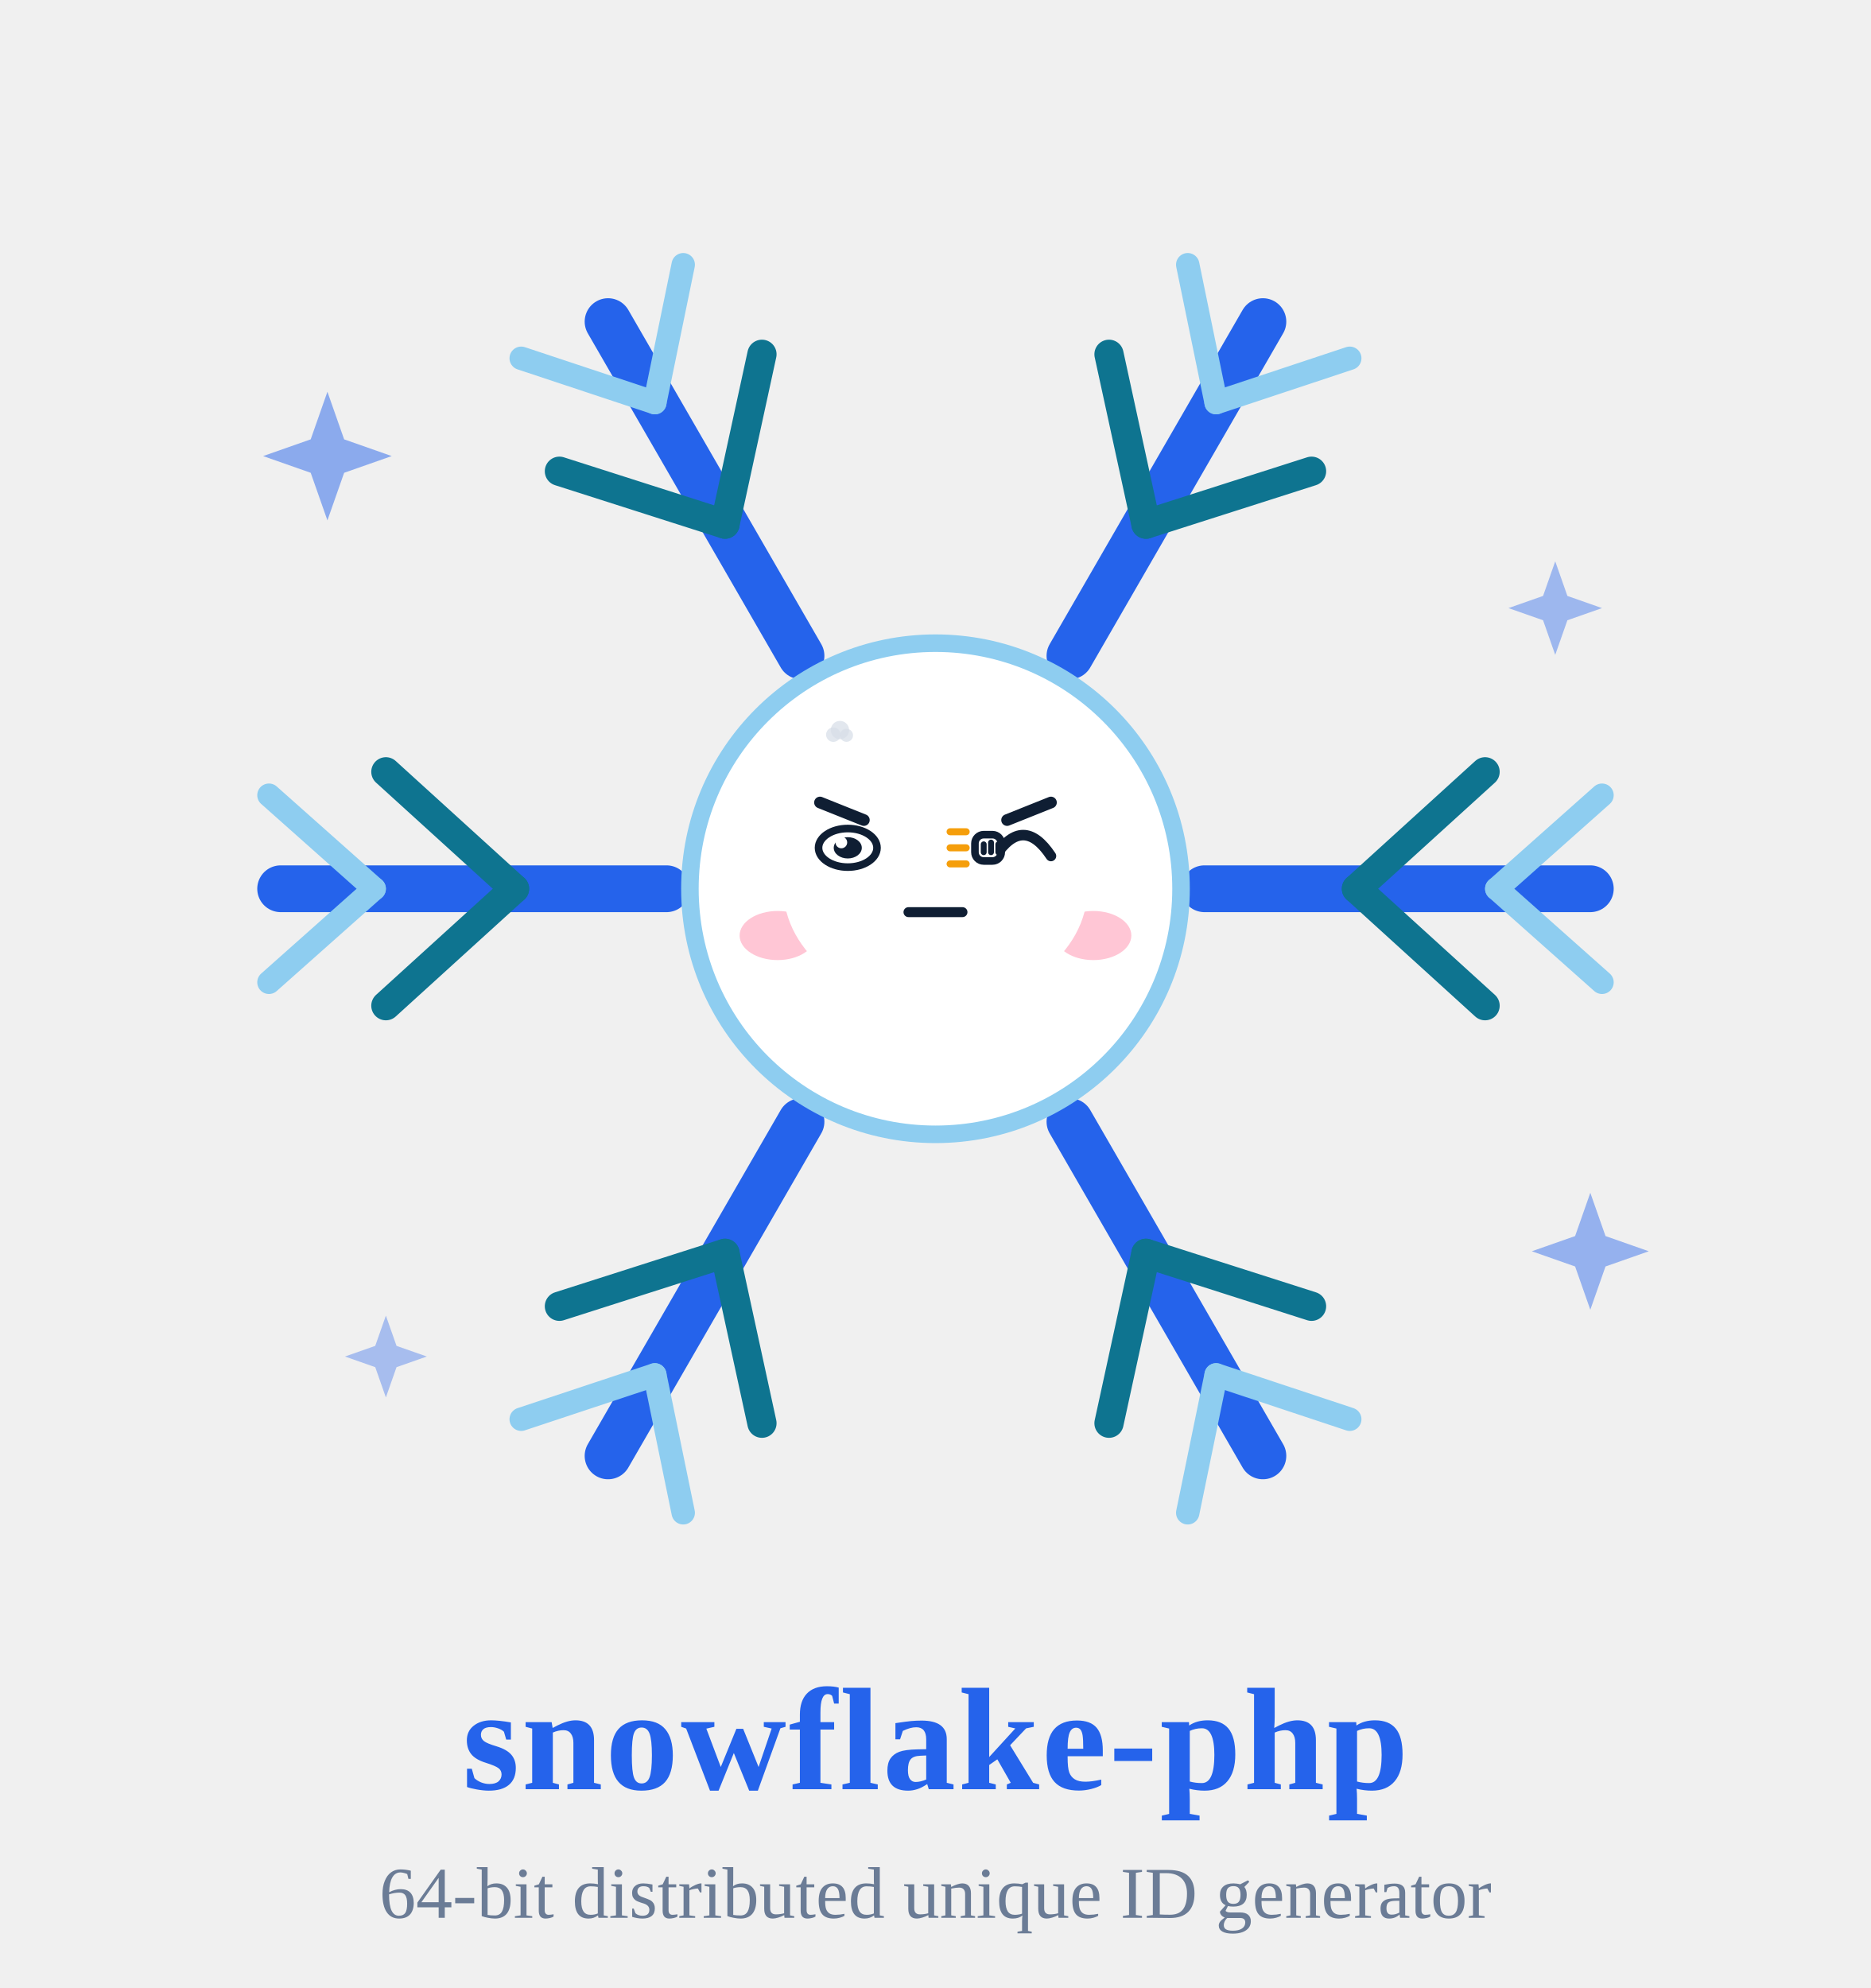
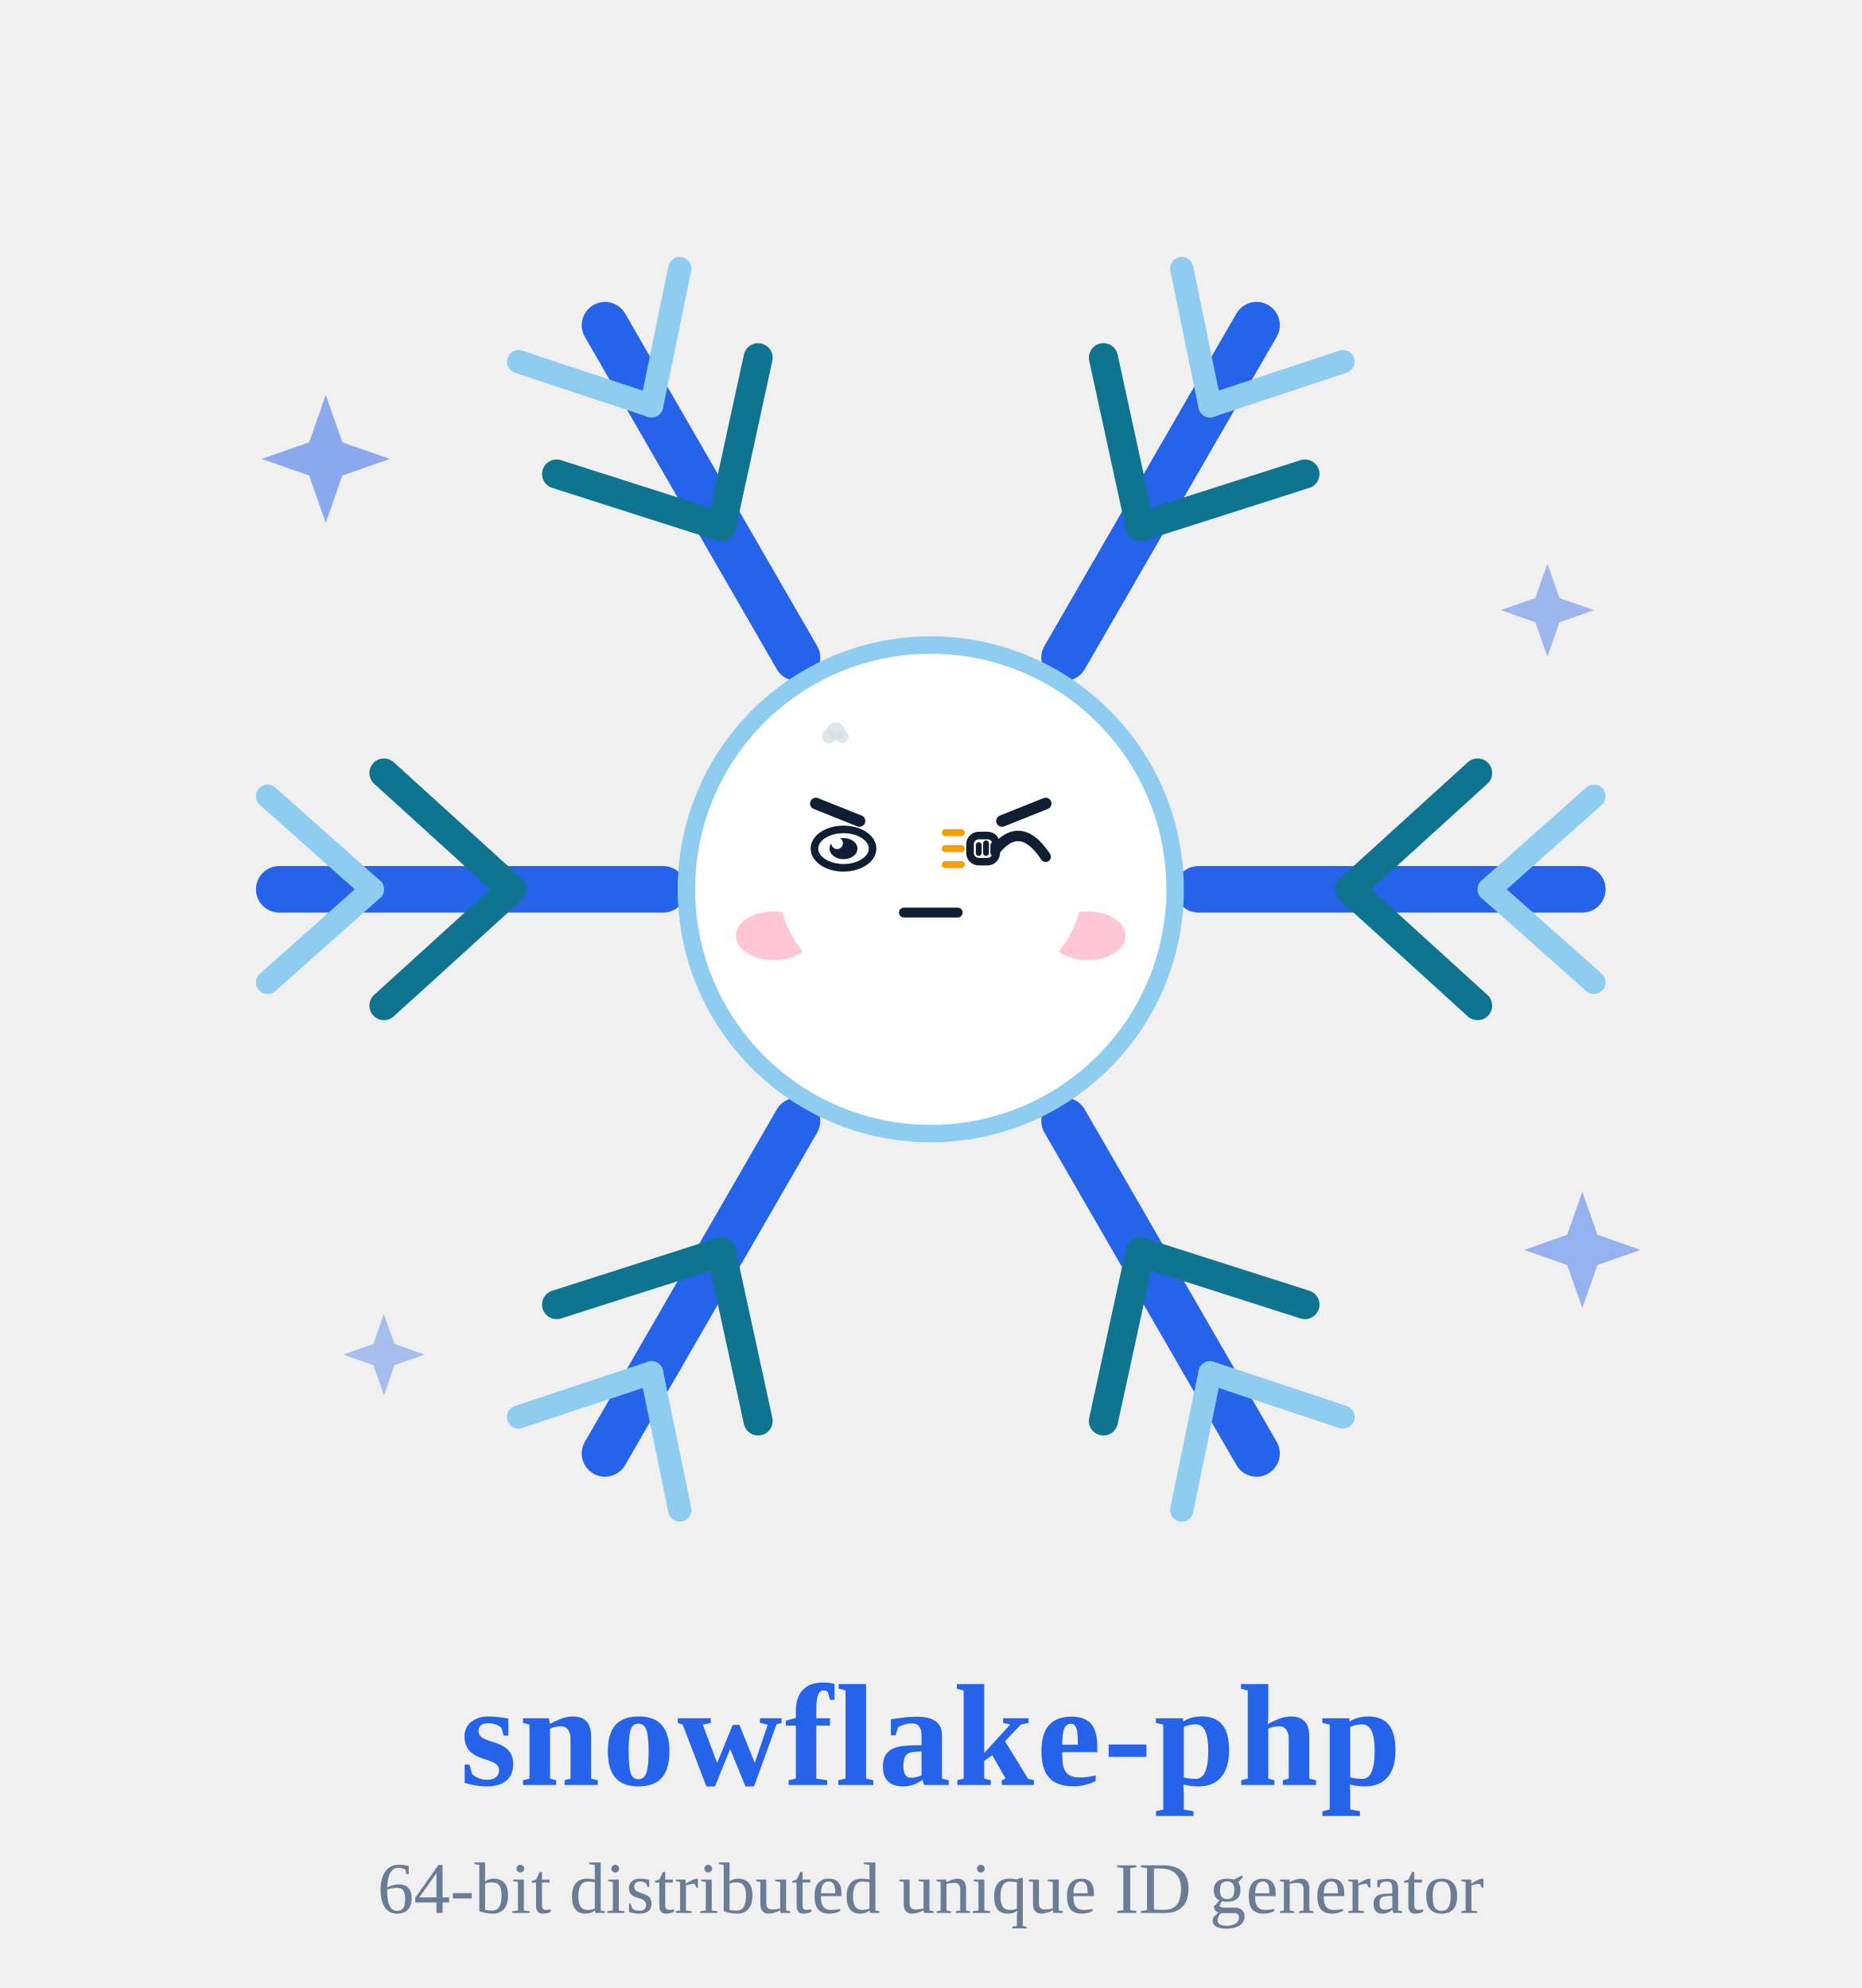
- <svg xmlns="http://www.w3.org/2000/svg" viewBox="0 0 320 340" width="320" height="340" role="img" aria-label="雪花精灵 · 敲打 Knocking">
+ <svg xmlns="http://www.w3.org/2000/svg" viewBox="0 0 320 340" width="88" height="94" role="img" aria-label="雪花精灵 · 敲打 Knocking">
  <style>
.ex-motion { animation: ex-tap 0.55s ease-in-out infinite; transform-box: fill-box; transform-origin: 50% 50%; }
.ex-anim-tear { animation: ex-tear 1.8s ease-in infinite; transform-box: fill-box; transform-origin: center; }
.ex-anim-sweat { animation: ex-tear 1.5s ease-in infinite; transform-box: fill-box; transform-origin: center; }
.ex-anim-heart { animation: ex-heart 2.2s ease-out infinite; transform-box: fill-box; transform-origin: center; }
.ex-anim-spark { animation: ex-spark 1.9s ease-in-out infinite; transform-box: fill-box; transform-origin: center; }
.ex-anim-rain { animation: ex-rain 1.4s linear infinite; transform-box: fill-box; transform-origin: center; }
.ex-anim-confetti { animation: ex-confetti 2.4s linear infinite; transform-box: fill-box; transform-origin: center; }
.ex-anim-pulse { animation: ex-pulse 1.6s ease-in-out infinite; transform-box: fill-box; transform-origin: center; }
.ex-anim-knock { animation: ex-knock 0.55s ease-in-out infinite; transform-box: fill-box; transform-origin: center; }
.ex-anim-knockline { animation: ex-knockline 0.55s ease-out infinite; transform-box: fill-box; transform-origin: center; }
.ex-anim-palm { animation: ex-palm 0.9s ease-in-out infinite; transform-box: fill-box; transform-origin: center; }
.ex-anim-steam { animation: ex-steam 1.8s ease-out infinite; transform-box: fill-box; transform-origin: center; }
.ex-anim-shock { animation: ex-shock 0.5s ease-in-out infinite; transform-box: fill-box; transform-origin: center; }
.ex-anim-please { animation: ex-please 1.4s ease-in-out infinite; transform-box: fill-box; transform-origin: center; }
.ex-anim-drift { animation: ex-drift 4.5s ease-in-out infinite; transform-box: fill-box; transform-origin: center; }
@keyframes ex-tap { 0%,100% { transform: translateY(0); } 25% { transform: translateY(0.88px); } 32% { transform: translateY(0); } }
@keyframes ex-tear { 0% { transform: translateY(0); opacity: 0; } 18% { opacity: 1; } 100% { transform: translateY(8px); opacity: 0; } }
@keyframes ex-heart { 0% { transform: translateY(0) scale(.65); opacity: 0; } 20% { opacity: 1; } 100% { transform: translateY(-10px) scale(1.15); opacity: 0; } }
@keyframes ex-spark { 0%,100% { transform: scale(.6) rotate(0deg); opacity: .3; } 50% { transform: scale(1.15) rotate(25deg); opacity: 1; } }
@keyframes ex-rain { 0% { transform: translateY(0); opacity: 0; } 20% { opacity: 1; } 100% { transform: translateY(8px); opacity: 0; } }
@keyframes ex-confetti { 0% { transform: translateY(-4px) rotate(0deg); opacity: 1; } 100% { transform: translateY(14px) rotate(200deg); opacity: 0; } }
@keyframes ex-pulse { 0%,100% { transform: scale(1); opacity: .35; } 50% { transform: scale(1.18); opacity: .7; } }
@keyframes ex-knock { 0%,100% { transform: translateX(3px); } 35% { transform: translateX(0); } }
@keyframes ex-knockline { 0%,100% { transform: scaleX(.6); opacity: .35; } 35% { transform: scaleX(1); opacity: 1; } }
@keyframes ex-palm { 0%,100% { transform: translateY(0) rotate(0deg); } 50% { transform: translateY(-1px) rotate(-4deg); } }
@keyframes ex-steam { 0% { transform: translateY(0); opacity: .7; } 100% { transform: translateY(-7px); opacity: 0; } }
@keyframes ex-shock { 0%,100% { transform: scaleX(.7); opacity: .4; } 50% { transform: scaleX(1.25); opacity: 1; } }
@keyframes ex-please { 0%,100% { transform: translateY(0); } 50% { transform: translateY(-1.5px); } }
@keyframes ex-drift { 0%,100% { transform: translateY(0); } 50% { transform: translateY(-1.5px); } }
@media (prefers-reduced-motion: reduce) {
  .ex-motion, [class*="ex-anim-"] { animation: none !important; }
}
</style>
  <g class="ex-motion ex-knocking">
    <g class="ex-base">
      <defs>
</defs>
      <g opacity="0.9">
        <path d="M56,67 L58.86,75.14 L67,78 L58.86,80.86 L56,89 L53.14,80.86 L45,78 L53.14,75.14 Z" fill="#2563eb" opacity="0.55" />
        <path d="M266,96 L268.08,101.92 L274,104 L268.08,106.08 L266,112 L263.92,106.08 L258,104 L263.92,101.92 Z" fill="#2563eb" opacity="0.45" />
        <path d="M66,225 L67.82,230.18 L73,232 L67.82,233.82 L66,239 L64.18,233.82 L59,232 L64.18,230.18 Z" fill="#2563eb" opacity="0.4" />
        <path d="M272,204 L274.6,211.4 L282,214 L274.6,216.6 L272,224 L269.4,216.6 L262,214 L269.4,211.4 Z" fill="#2563eb" opacity="0.5" />
      </g>
      <g>
        <g transform="rotate(0 160 152)">
          <line x1="206.0" y1="152.0" x2="272.0" y2="152.0" stroke="#2563eb" stroke-width="8" stroke-linecap="round" />
          <line x1="232.0" y1="152.0" x2="254.0" y2="132.0" stroke="#0e7490" stroke-width="5" stroke-linecap="round" />
          <line x1="232.0" y1="152.0" x2="254.0" y2="172.0" stroke="#0e7490" stroke-width="5" stroke-linecap="round" />
          <line x1="256.0" y1="152.0" x2="274.0" y2="136.0" stroke="#8ecdf0" stroke-width="4" stroke-linecap="round" />
          <line x1="256.0" y1="152.0" x2="274.0" y2="168.0" stroke="#8ecdf0" stroke-width="4" stroke-linecap="round" />
        </g>
        <g transform="rotate(60 160 152)">
          <line x1="206.0" y1="152.0" x2="272.0" y2="152.0" stroke="#2563eb" stroke-width="8" stroke-linecap="round" />
          <line x1="232.0" y1="152.0" x2="254.0" y2="132.0" stroke="#0e7490" stroke-width="5" stroke-linecap="round" />
          <line x1="232.0" y1="152.0" x2="254.0" y2="172.0" stroke="#0e7490" stroke-width="5" stroke-linecap="round" />
          <line x1="256.0" y1="152.0" x2="274.0" y2="136.0" stroke="#8ecdf0" stroke-width="4" stroke-linecap="round" />
          <line x1="256.0" y1="152.0" x2="274.0" y2="168.0" stroke="#8ecdf0" stroke-width="4" stroke-linecap="round" />
        </g>
        <g transform="rotate(120 160 152)">
          <line x1="206.0" y1="152.0" x2="272.0" y2="152.0" stroke="#2563eb" stroke-width="8" stroke-linecap="round" />
          <line x1="232.0" y1="152.0" x2="254.0" y2="132.0" stroke="#0e7490" stroke-width="5" stroke-linecap="round" />
          <line x1="232.0" y1="152.0" x2="254.0" y2="172.0" stroke="#0e7490" stroke-width="5" stroke-linecap="round" />
          <line x1="256.0" y1="152.0" x2="274.0" y2="136.0" stroke="#8ecdf0" stroke-width="4" stroke-linecap="round" />
          <line x1="256.0" y1="152.0" x2="274.0" y2="168.0" stroke="#8ecdf0" stroke-width="4" stroke-linecap="round" />
        </g>
        <g transform="rotate(180 160 152)">
          <line x1="206.0" y1="152.0" x2="272.0" y2="152.0" stroke="#2563eb" stroke-width="8" stroke-linecap="round" />
          <line x1="232.0" y1="152.0" x2="254.0" y2="132.0" stroke="#0e7490" stroke-width="5" stroke-linecap="round" />
          <line x1="232.0" y1="152.0" x2="254.0" y2="172.0" stroke="#0e7490" stroke-width="5" stroke-linecap="round" />
          <line x1="256.0" y1="152.0" x2="274.0" y2="136.0" stroke="#8ecdf0" stroke-width="4" stroke-linecap="round" />
          <line x1="256.0" y1="152.0" x2="274.0" y2="168.0" stroke="#8ecdf0" stroke-width="4" stroke-linecap="round" />
        </g>
        <g transform="rotate(240 160 152)">
          <line x1="206.0" y1="152.0" x2="272.0" y2="152.0" stroke="#2563eb" stroke-width="8" stroke-linecap="round" />
          <line x1="232.0" y1="152.0" x2="254.0" y2="132.0" stroke="#0e7490" stroke-width="5" stroke-linecap="round" />
          <line x1="232.0" y1="152.0" x2="254.0" y2="172.0" stroke="#0e7490" stroke-width="5" stroke-linecap="round" />
          <line x1="256.0" y1="152.0" x2="274.0" y2="136.0" stroke="#8ecdf0" stroke-width="4" stroke-linecap="round" />
          <line x1="256.0" y1="152.0" x2="274.0" y2="168.0" stroke="#8ecdf0" stroke-width="4" stroke-linecap="round" />
        </g>
        <g transform="rotate(300 160 152)">
          <line x1="206.0" y1="152.0" x2="272.0" y2="152.0" stroke="#2563eb" stroke-width="8" stroke-linecap="round" />
          <line x1="232.0" y1="152.0" x2="254.0" y2="132.0" stroke="#0e7490" stroke-width="5" stroke-linecap="round" />
          <line x1="232.0" y1="152.0" x2="254.0" y2="172.0" stroke="#0e7490" stroke-width="5" stroke-linecap="round" />
          <line x1="256.0" y1="152.0" x2="274.0" y2="136.0" stroke="#8ecdf0" stroke-width="4" stroke-linecap="round" />
          <line x1="256.0" y1="152.0" x2="274.0" y2="168.0" stroke="#8ecdf0" stroke-width="4" stroke-linecap="round" />
        </g>
        <circle cx="160" cy="152" r="42" fill="#ffffff" stroke="#8ecdf0" stroke-width="3" />
        <circle cx="145" cy="145" r="5" fill="#0f1e33" />
        <circle cx="175" cy="145" r="5" fill="#0f1e33" />
        <circle cx="146.8" cy="143.2" r="1.7" fill="#ffffff" />
        <circle cx="176.8" cy="143.2" r="1.7" fill="#ffffff" />
        <path d="M146,163 Q160,175 174,163" fill="none" stroke="#0f1e33" stroke-width="3.4" stroke-linecap="round" />
        <ellipse cx="133" cy="160" rx="6.5" ry="4.2" fill="#ffb3c7" opacity="0.75" />
        <ellipse cx="187" cy="160" rx="6.5" ry="4.2" fill="#ffb3c7" opacity="0.75" />
      </g>
      <text x="160" y="306" font-size="25.0" fill="#2563eb" font-weight="700" text-anchor="middle" letter-spacing="0.4">snowflake-php</text>
      <text x="160" y="328" font-size="12.5" fill="#6b7c96" font-weight="400" text-anchor="middle">64-bit distributed unique ID generator</text>
    </g>
    <g class="ex-face">
      <ellipse cx="160" cy="152" rx="26" ry="20" fill="#FFFFFF" />
      <path d="M 140.25,137.25 L 147.75,140.25" stroke="#0F1E33" stroke-width="2" stroke-linecap="round" />
      <path d="M 179.75,137.25 L 172.25,140.25" stroke="#0F1E33" stroke-width="2" stroke-linecap="round" />
      <ellipse cx="145" cy="145" rx="5" ry="3.3" fill="#FFFFFF" stroke="#0F1E33" stroke-width="1.3" />
      <ellipse cx="145" cy="145" rx="2.4" ry="1.82" fill="#0F1E33" />
      <circle cx="143.9" cy="144.08" r="1" fill="#FFFFFF" />
      <path d="M 170.25,146.4 Q 175,139.25 179.75,146.4" fill="none" stroke="#0F1E33" stroke-width="1.8" stroke-linecap="round" />
      <path d="M 155.38,156 L 164.62,156" stroke="#0F1E33" stroke-width="1.7" stroke-linecap="round" />
      <g transform="translate(169.5 145)">
        <g class="ex-anim-knock">
          <rect x="-2.75" y="-2.25" width="4.5" height="4.5" rx="1.5" fill="#FFFFFF" stroke="#0F1E33" stroke-width="1.3" />
          <path d="M -1.25,-0.6 L -1.25,0.75 M 0,-0.9 L 0,0.75 M 1.25,-0.6 L 1.25,0.75" stroke="#0F1E33" stroke-width="1" stroke-linecap="round" />
        </g>
      </g>
      <g transform="translate(165.25 142.25)">
        <path class="ex-anim-knockline" style="animation-delay:0.0s" d="M 0 0 L -2.75 0" stroke="#F59E0B" stroke-width="1.2" stroke-linecap="round" />
      </g>
      <g transform="translate(165.25 145)">
        <path class="ex-anim-knockline" style="animation-delay:0.12s" d="M 0 0 L -2.75 0" stroke="#F59E0B" stroke-width="1.2" stroke-linecap="round" />
      </g>
      <g transform="translate(165.25 147.75)">
        <path class="ex-anim-knockline" style="animation-delay:0.24s" d="M 0 0 L -2.75 0" stroke="#F59E0B" stroke-width="1.2" stroke-linecap="round" />
      </g>
      <g transform="translate(142.53 125.65)">
        <circle class="ex-anim-steam" style="animation-delay:0.0s" r="1.24" fill="#D7DEE8" opacity=".72" />
      </g>
      <g transform="translate(143.66 124.86)">
        <circle class="ex-anim-steam" style="animation-delay:0.28s" r="1.57" fill="#D7DEE8" opacity=".72" />
      </g>
      <g transform="translate(144.78 125.76)">
        <circle class="ex-anim-steam" style="animation-delay:0.56s" r="1.12" fill="#D7DEE8" opacity=".72" />
      </g>
    </g>
  </g>
</svg>
